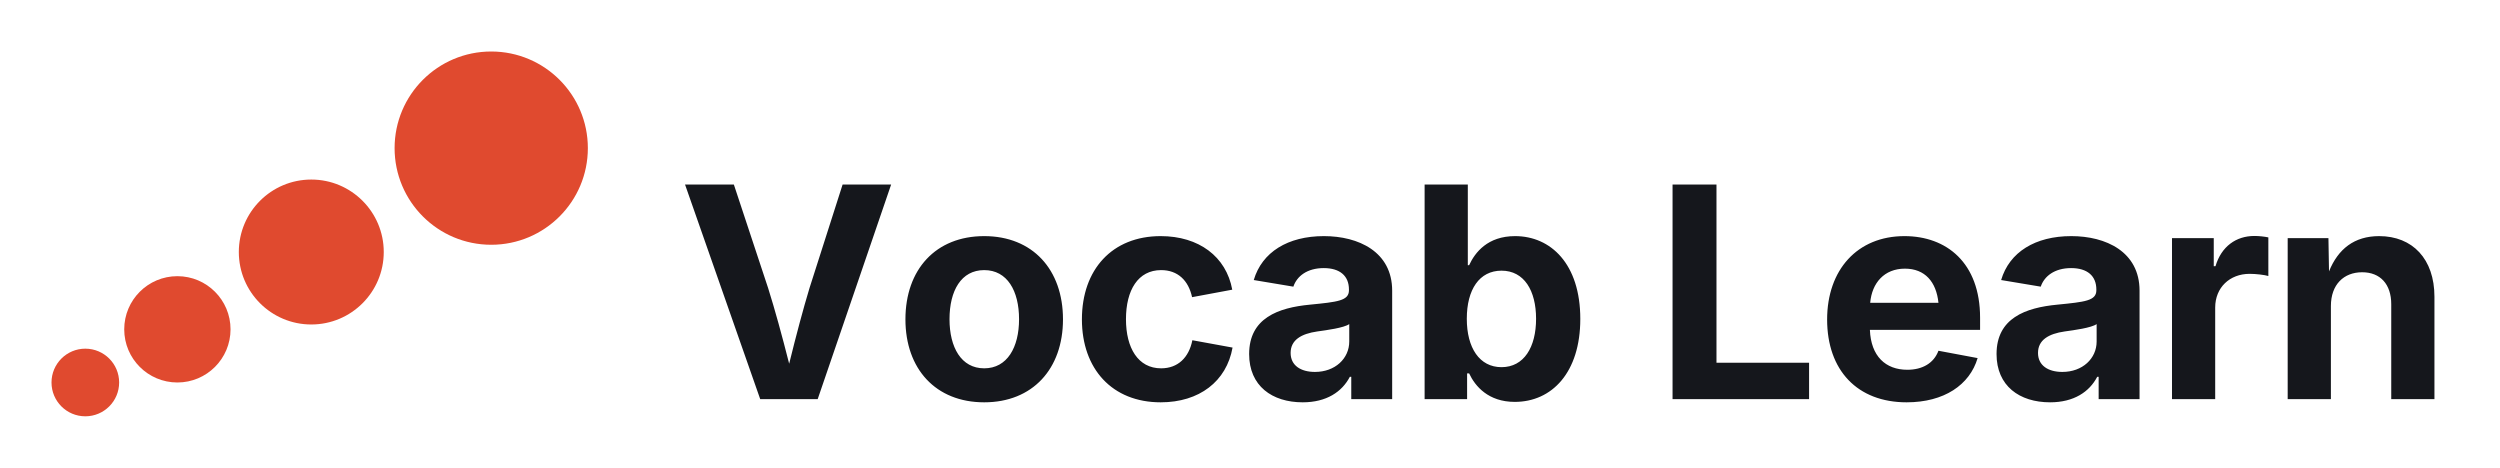
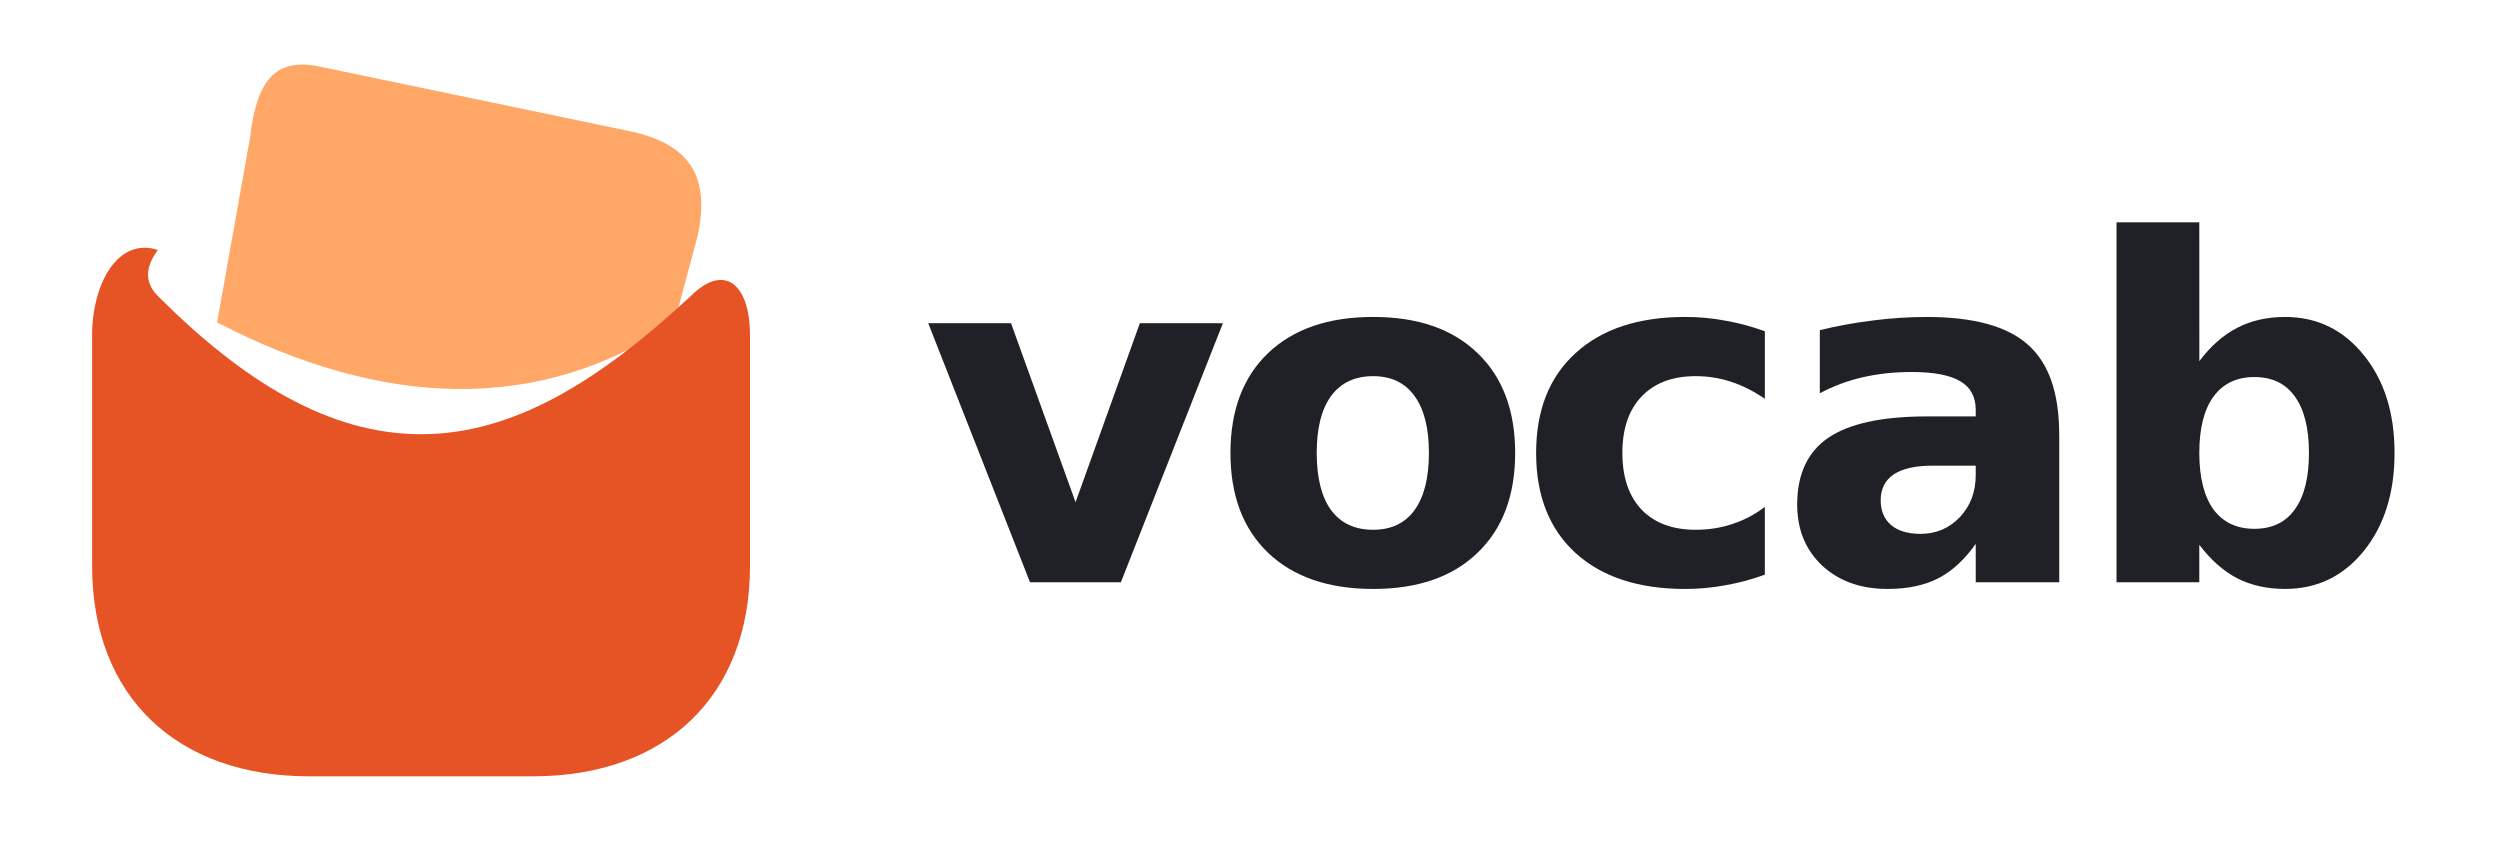
- <svg xmlns="http://www.w3.org/2000/svg" viewBox="0 0 1165 218" width="1165" height="218" role="img">
-   <path id="symbol" fill="#E04A2F" d="M24 178.24A15.76 15.76 0 1 0 55.52 178.24A15.76 15.76 0 1 0 24 178.24ZM57.89 153.47A24.77 24.77 0 1 0 107.43 153.47A24.77 24.77 0 1 0 57.89 153.47ZM111.29 117.44A33.77 33.77 0 1 0 178.83 117.44A33.77 33.77 0 1 0 111.29 117.44ZM183.88 69.03A45.03 45.03 0 1 0 273.94 69.03A45.03 45.03 0 1 0 183.88 69.03Z" />
-   <path id="wordmark" fill="#15171C" d="M38.32 0H65.1L99.33 -100H76.71L61.28 -51.74C58.26 -41.68 55.17 -30.13 51.81 -16.51C48.39 -30 45.17 -41.68 42.01 -51.74L26.04 -100H3.29ZM142.7 1.48C165.25 1.48 179.41 -14.09 179.41 -37.18C179.41 -60.4 165.25 -75.97 142.7 -75.97C120.09 -75.97 105.99 -60.4 105.99 -37.18C105.99 -14.09 120.09 1.48 142.7 1.48ZM142.7 -14.36C131.97 -14.36 126.53 -24.16 126.53 -37.25C126.53 -50.54 131.97 -60.13 142.7 -60.13C153.44 -60.13 158.94 -50.47 158.94 -37.25C158.94 -24.16 153.44 -14.36 142.7 -14.36ZM224.94 1.48C242.92 1.48 255.61 -8.26 258.43 -24.03L239.7 -27.45C238.09 -19.33 232.92 -14.36 225.14 -14.36C214.4 -14.36 208.76 -23.83 208.76 -37.25C208.76 -50.81 214.4 -60.13 225.14 -60.13C232.92 -60.13 237.89 -55.3 239.57 -47.52L258.29 -51.01C255.47 -66.44 242.72 -75.97 224.94 -75.97C202.32 -75.97 188.23 -60.4 188.23 -37.18C188.23 -14.09 202.32 1.48 224.94 1.48ZM291.13 1.48C302.2 1.48 309.45 -3.42 313.08 -10.4H313.75V0H332.81V-50.54C332.81 -68.72 317.1 -75.97 301 -75.97C284.22 -75.97 272.14 -68.52 268.31 -55.5L286.77 -52.42C288.38 -57.25 293.14 -61.07 300.93 -61.07C308.45 -61.07 312.67 -57.45 312.67 -51.07V-50.74C312.67 -45.84 307.37 -45.3 294.49 -44.03C279.72 -42.62 266.16 -37.79 266.16 -21.01C266.16 -6.17 276.83 1.48 291.13 1.48ZM296.83 -12.68C290.19 -12.68 285.49 -15.7 285.49 -21.54C285.49 -27.58 290.46 -30.47 297.91 -31.54C302.34 -32.15 310.32 -33.22 312.81 -34.97V-26.85C312.81 -18.93 306.23 -12.68 296.83 -12.68ZM389.94 1.28C407.26 1.28 420.48 -12.42 420.48 -37.38C420.48 -63.02 406.72 -75.97 390.08 -75.97C377.32 -75.97 371.42 -68.39 368.67 -62.42H368.06V-100H347.93V0H367.73V-12.01H368.67C371.48 -5.97 377.66 1.28 389.94 1.28ZM383.77 -14.9C373.5 -14.9 367.59 -23.89 367.59 -37.45C367.59 -51.07 373.43 -59.87 383.77 -59.87C394.3 -59.87 399.87 -50.6 399.87 -37.45C399.87 -24.23 394.24 -14.9 383.77 -14.9ZM463.47 0H527.09V-16.98H483.94V-100H463.47ZM572.55 1.48C590 1.48 601.94 -6.64 605.63 -19.13L587.38 -22.55C585.23 -16.78 579.93 -13.69 572.88 -13.69C562.75 -13.69 555.9 -20 555.43 -32.28H606.78V-37.92C606.78 -63.56 591.14 -75.97 571.54 -75.97C549.59 -75.97 535.5 -60.27 535.5 -37.11C535.5 -13.42 549.59 1.48 572.55 1.48ZM555.57 -44.9C556.37 -54.16 562.14 -60.81 571.74 -60.81C581.07 -60.81 586.37 -54.7 587.38 -44.9ZM639.41 1.48C650.49 1.48 657.73 -3.42 661.36 -10.4H662.03V0H681.09V-50.54C681.09 -68.72 665.39 -75.97 649.28 -75.97C632.5 -75.97 620.42 -68.52 616.59 -55.5L635.05 -52.42C636.66 -57.25 641.43 -61.07 649.21 -61.07C656.73 -61.07 660.96 -57.45 660.96 -51.07V-50.74C660.96 -45.84 655.65 -45.3 642.77 -44.03C628 -42.62 614.45 -37.79 614.45 -21.01C614.45 -6.17 625.12 1.48 639.41 1.48ZM645.12 -12.68C638.47 -12.68 633.77 -15.7 633.77 -21.54C633.77 -27.58 638.74 -30.47 646.19 -31.54C650.62 -32.15 658.61 -33.22 661.09 -34.97V-26.85C661.09 -18.93 654.51 -12.68 645.12 -12.68ZM696.21 0H716.34V-42.68C716.34 -52.01 723.12 -58.39 732.38 -58.39C735.34 -58.39 739.3 -57.92 741.11 -57.38V-75.37C739.3 -75.77 736.68 -76.04 734.6 -76.04C726.14 -76.04 719.23 -71.21 716.48 -61.95H715.67V-75.03H696.21ZM770.26 -43.42C770.26 -53.36 776.23 -59.13 784.82 -59.13C793.28 -59.13 798.38 -53.56 798.38 -44.23V0H818.51V-47.72C818.51 -65.3 808.31 -75.97 792.74 -75.97C781.19 -75.97 773.61 -70 769.38 -59.53L769.11 -75.03H750.12V0H770.26Z" transform="translate(315.94 186)" />
+ <svg xmlns="http://www.w3.org/2000/svg" viewBox="0 0 760 256" width="760" height="256" role="img" version="1.1" id="svg12">
+   <defs id="defs16" />
+   <g id="g8">
+     <path fill="#ffa766" d="m 96,20 96,20 c 18,4 24,14 20,32 l -6.97,26 C 164,126 116,124 66,98 L 76,42 C 78,24 84,18 96,20 Z" id="path4" />
+     <path fill="#e65324" d="M 48,76 C 36,72 28,86 28,102 v 70 c 0,40 26,64 66,64 h 68 c 40,0 66,-24 66,-64 v -70 c 0,-16 -8,-22 -18,-12 -28,26 -54,42 -82,42 -28,0 -54,-16 -80,-42 q -6,-6 0,-14 z" id="path6" />
+   </g>
+   <g aria-label="vocab" id="text10" style="font-weight:700;font-size:144px;font-family:'DejaVu Sans';letter-spacing:-6;fill:#202027">
+     <path d="m 282.18,98.25 h 25.17 L 326.97,152.67 346.52,98.25 h 25.24 L 340.75,177 h -27.63 z" id="path18" />
+     <path d="m 417.44,114.35 q -8.37,0 -12.8,6.05 -4.36,5.98 -4.36,17.3 0,11.32 4.36,17.37 4.43,5.98 12.8,5.98 8.23,0 12.59,-5.98 4.36,-6.05 4.36,-17.37 0,-11.32 -4.36,-17.3 -4.36,-6.05 -12.59,-6.05 z m 0,-18.0 q 20.32,0 31.71,10.97 11.46,10.97 11.46,30.375 0,19.41 -11.46,30.375 -11.39,10.97 -31.71,10.97 -20.39,0 -31.92,-10.97 -11.46,-10.97 -11.46,-30.375 0,-19.41 11.46,-30.375 11.53,-10.97 31.92,-10.97 z" id="path20" />
+     <path d="m 536.52,100.71 v 20.53 q -5.13,-3.52 -10.34,-5.2 -5.13,-1.69 -10.69,-1.69 -10.55,0 -16.45,6.19 -5.84,6.12 -5.84,17.16 0,11.04 5.84,17.23 5.91,6.12 16.45,6.12 5.91,0 11.18,-1.76 5.34,-1.76 9.84,-5.2 v 20.6 q -5.91,2.18 -12.02,3.23 -6.05,1.125 -12.16,1.125 -21.3,0 -33.33,-10.9 -12.02,-10.97 -12.02,-30.45 0,-19.48 12.02,-30.375 12.02,-10.97 33.33,-10.97 6.19,0 12.16,1.125 6.05,1.05 12.02,3.23 z" id="path22" />
+     <path d="m 587.55,141.56 q -7.875,0 -11.88,2.67 -3.94,2.67 -3.94,7.875 0,4.78 3.16,7.52 3.23,2.67 8.93,2.67 7.1,0 11.95,-5.06 4.85,-5.13 4.85,-12.8 v -2.88 z m 38.46,-9.49 V 177 H 600.625 v -11.67 q -5.06,7.17 -11.39,10.48 -6.33,3.23 -15.4,3.23 -12.23,0 -19.9,-7.1 -7.59,-7.17 -7.59,-18.56 0,-13.85 9.49,-20.32 9.56,-6.47 29.95,-6.47 H 600.625 v -1.97 q 0,-5.98 -4.71,-8.72 -4.71,-2.81 -14.7,-2.81 -8.09,0 -15.05,1.62 -6.96,1.62 -12.94,4.85 v -19.2 q 8.09,-1.97 16.24,-2.95 8.16,-1.05 16.31,-1.05 21.3,0 30.73,8.44 9.49,8.37 9.49,27.28 z" id="path24" />
+     <path d="m 685.33,160.76 q 8.09,0 12.3,-5.91 4.29,-5.91 4.29,-17.16 0,-11.25 -4.29,-17.16 -4.22,-5.91 -12.3,-5.91 -8.09,0 -12.45,5.98 -4.29,5.91 -4.29,17.09 0,11.18 4.29,17.16 4.36,5.91 12.45,5.91 z m -16.73,-50.98 q 5.2,-6.89 11.53,-10.125 6.33,-3.3 14.55,-3.3 14.55,0 23.91,11.6 9.35,11.53 9.35,29.74 0,18.21 -9.35,29.81 -9.35,11.53 -23.91,11.53 -8.23,0 -14.55,-3.23 Q 673.8,172.5 668.59,165.61 V 177 H 643.42 V 67.59 h 25.17 z" id="path26" />
+   </g>
</svg>
